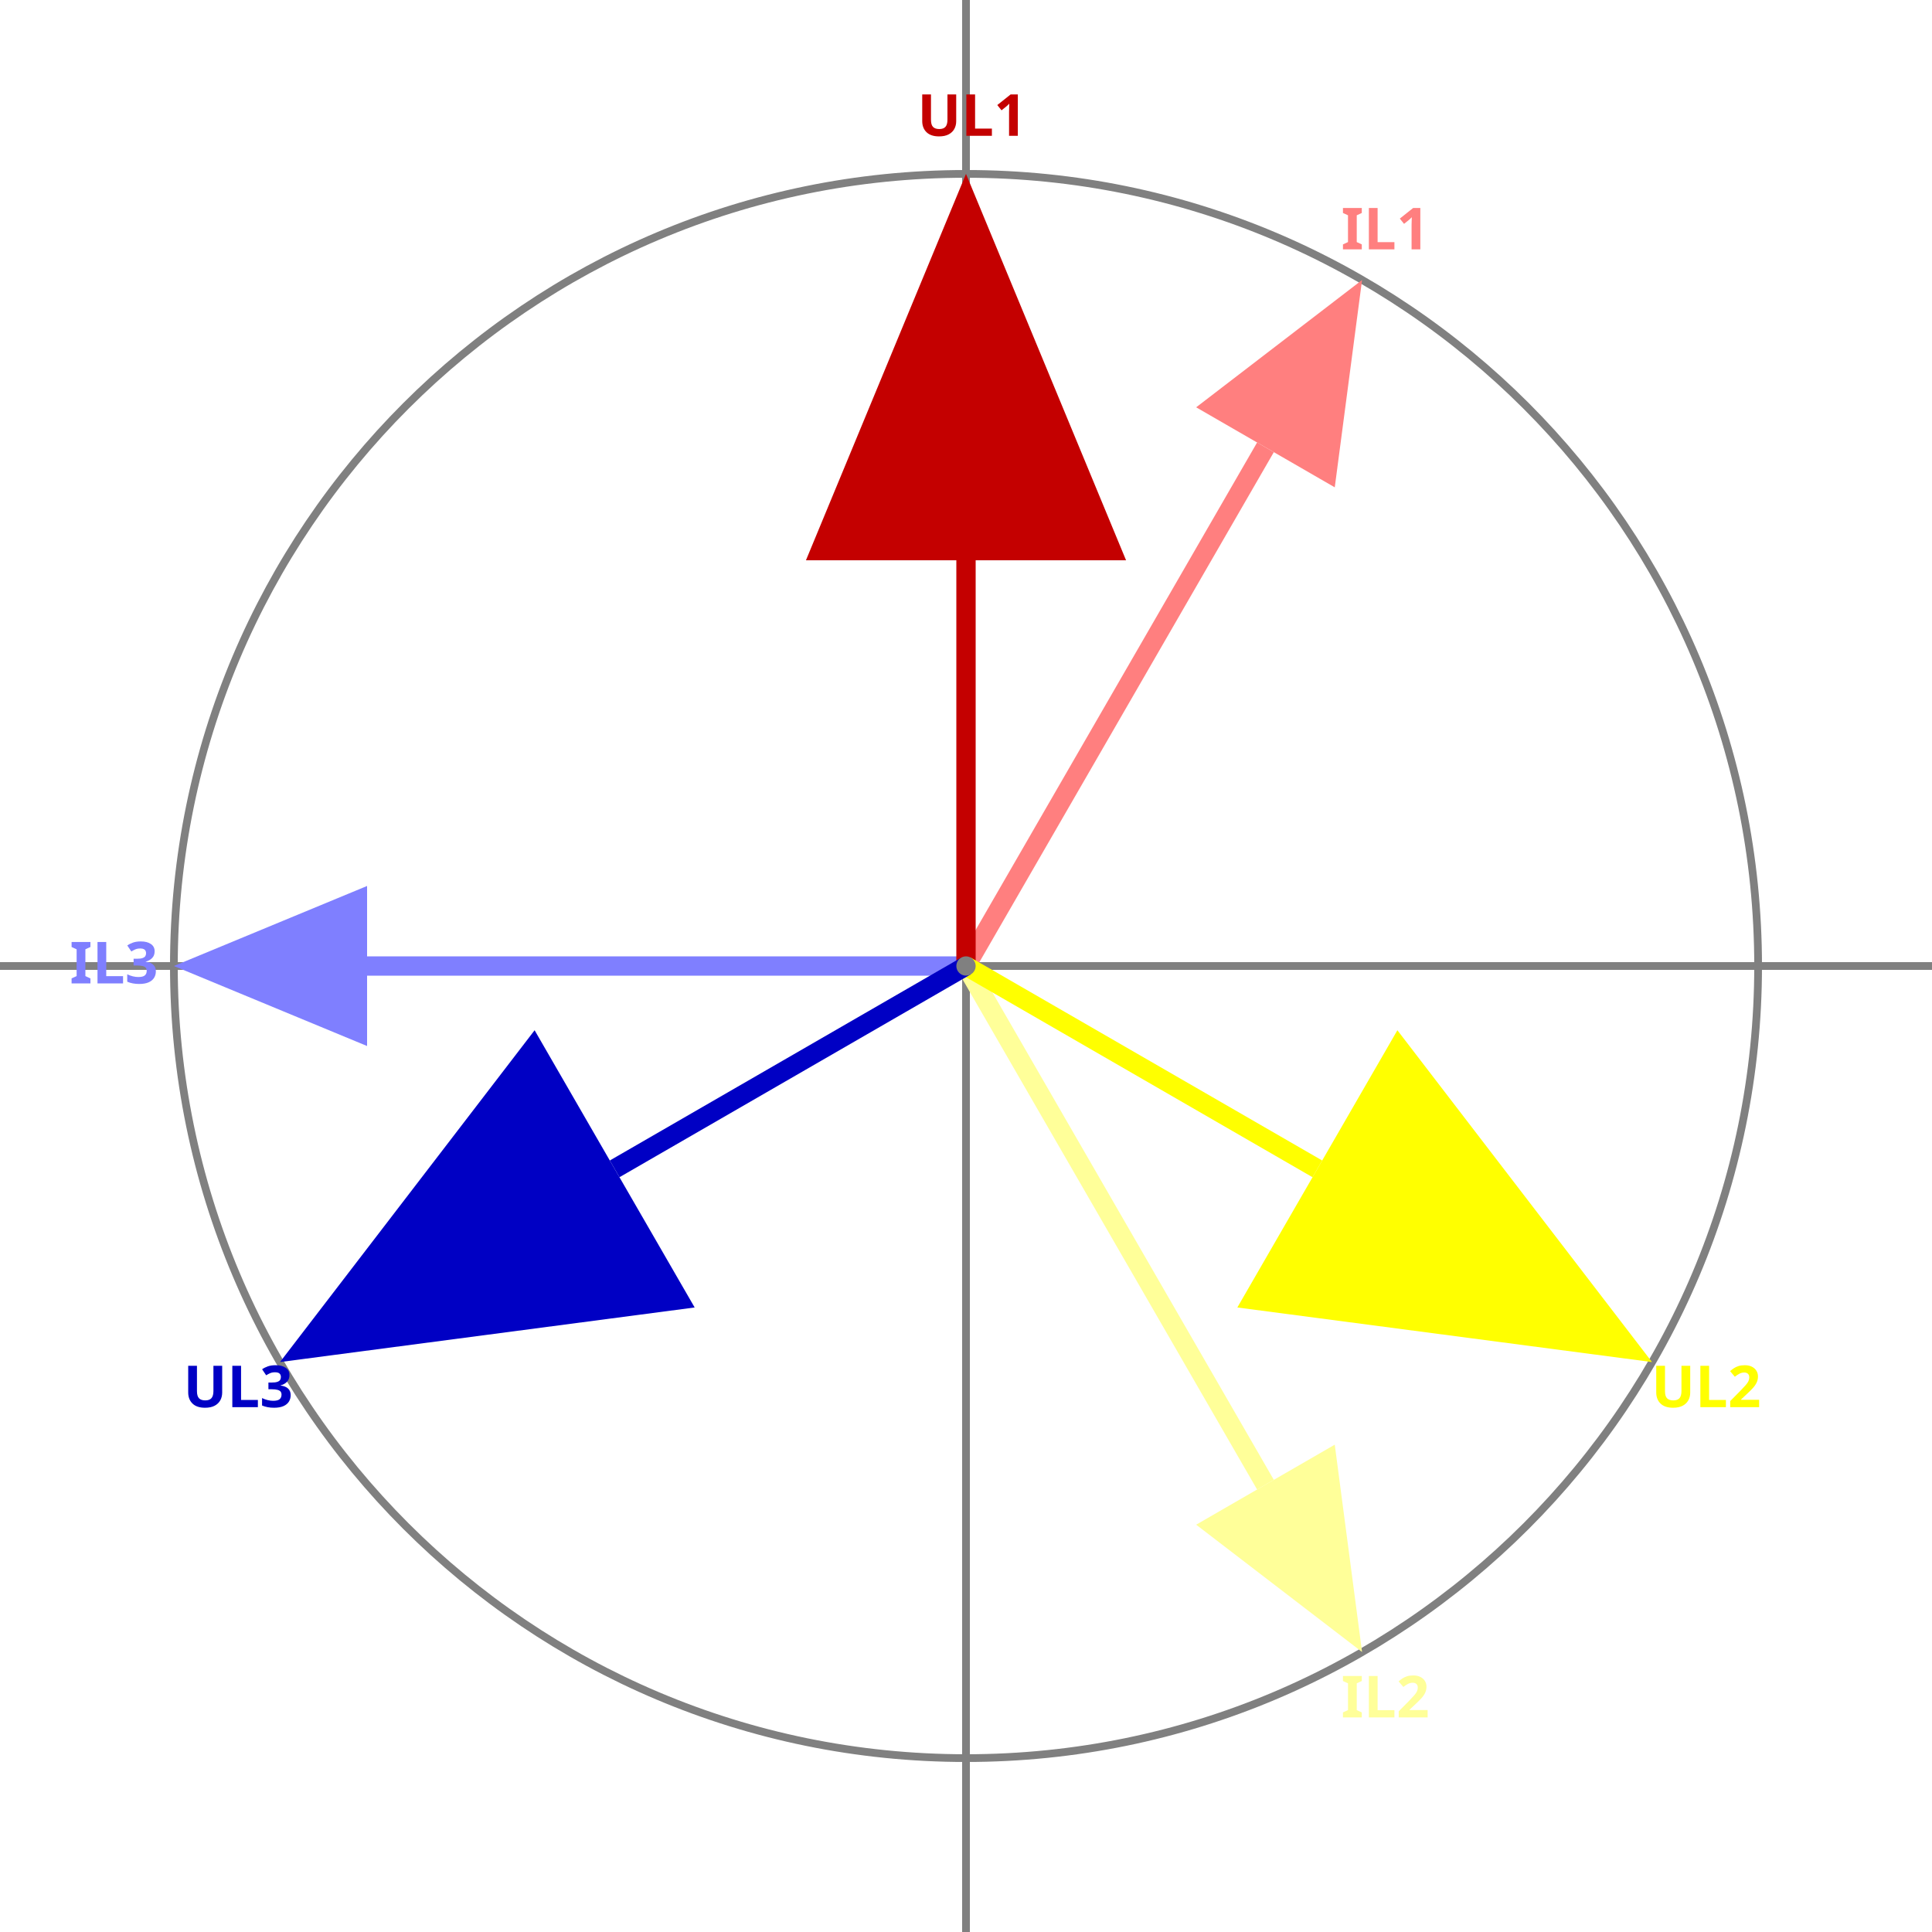
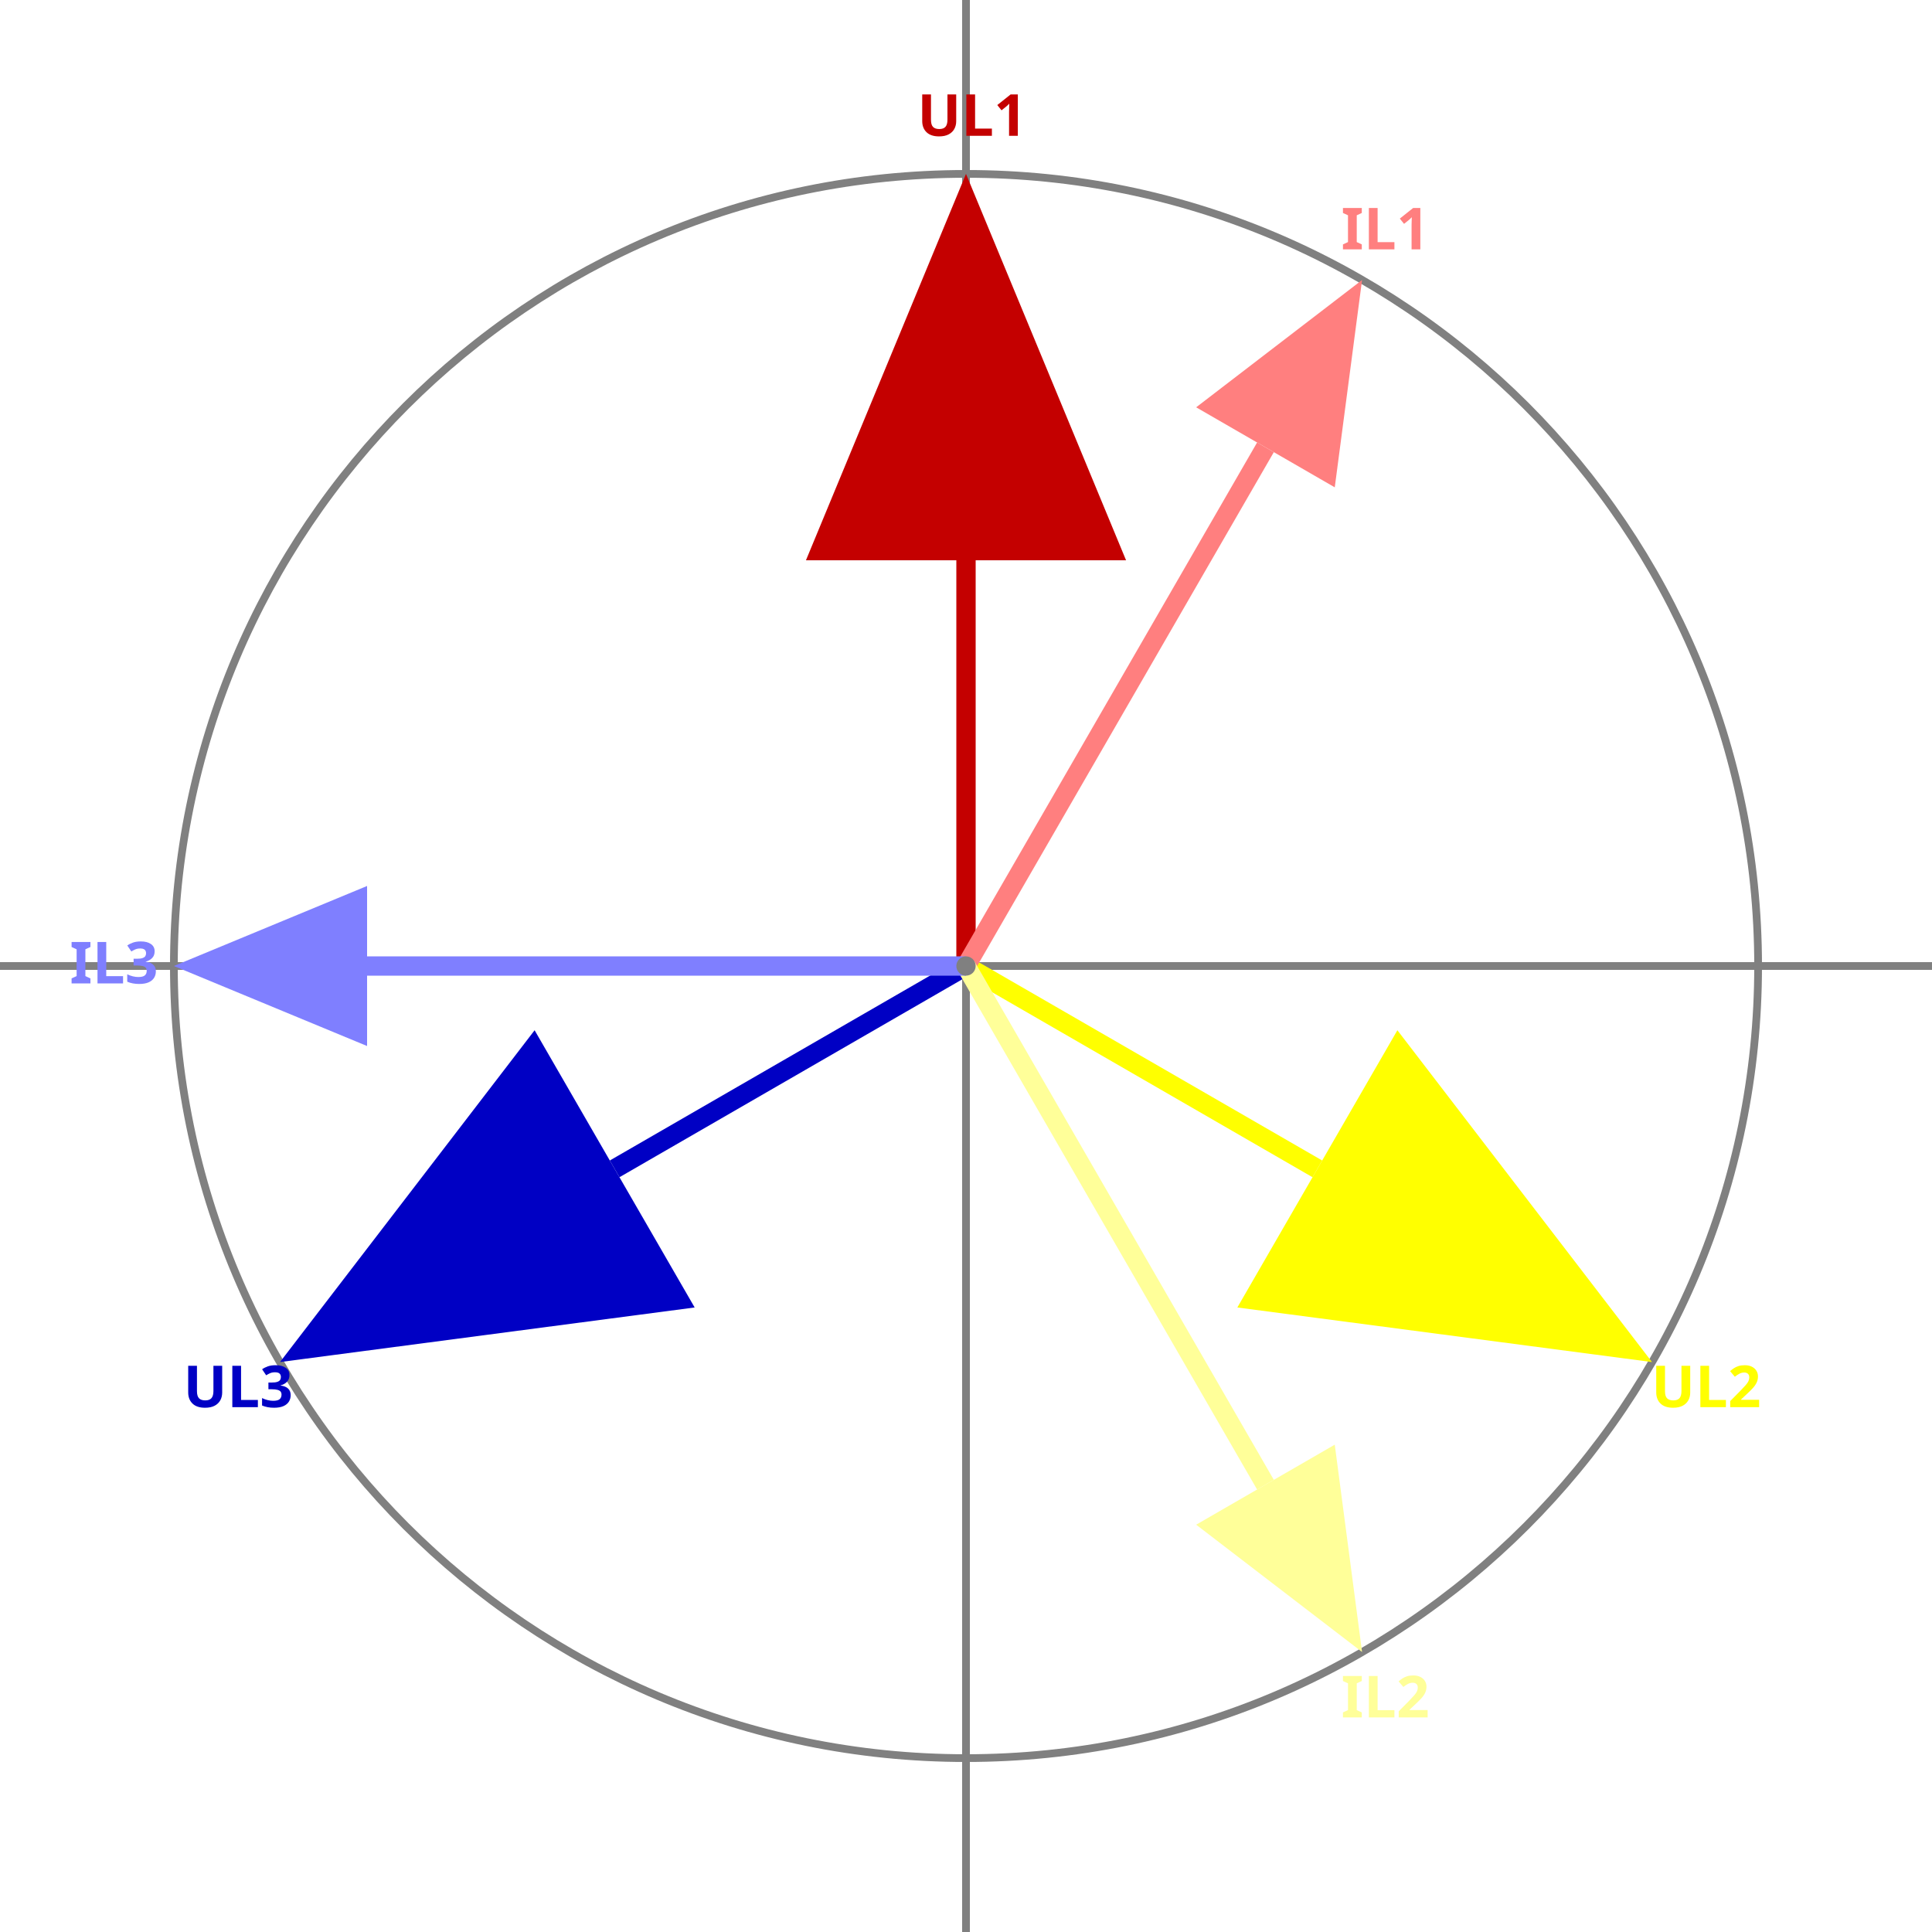
<svg xmlns="http://www.w3.org/2000/svg" width="705.556mm" height="705.556mm" viewBox="0 0 2000 2000" version="1.2" baseProfile="tiny">
  <defs>
</defs>
  <g fill="none" stroke="black" stroke-width="1" fill-rule="evenodd" stroke-linecap="square" stroke-linejoin="bevel">
    <g fill="none" stroke="#808080" stroke-opacity="1" stroke-width="8" stroke-linecap="square" stroke-linejoin="bevel" transform="matrix(1,0,0,1,0,0)" font-family="Sans" font-size="60" font-weight="570" font-style="normal">
      <polyline fill="none" vector-effect="none" points="0,1000 2000,1000 " />
      <polyline fill="none" vector-effect="none" points="1000,0 1000,2000 " />
      <path vector-effect="none" fill-rule="evenodd" d="M1820,1000 C1820,547.127 1452.87,180 1000,180 C547.127,180 180,547.127 180,1000 C180,1452.87 547.127,1820 1000,1820 C1452.87,1820 1820,1452.87 1820,1000 " />
+     </g>
+     <g fill="none" stroke="#c40000" stroke-opacity="1" stroke-width="20" stroke-linecap="square" stroke-linejoin="bevel" transform="matrix(1,0,0,1,0,0)" font-family="Sans" font-size="60" font-weight="570" font-style="normal">
+       <polyline fill="none" vector-effect="none" points="1000,990 1000,590 " />
+     </g>
+     <g fill="none" stroke="none" transform="matrix(1,0,0,1,0,0)" font-family="Sans" font-size="60" font-weight="570" font-style="normal">
+       <path vector-effect="none" fill-rule="evenodd" d="M1000,180 L1165.69,580 L834.315,580 L1000,180" />
+     </g>
+     <g fill="#c40000" fill-opacity="1" stroke="none" transform="matrix(1,0,0,1,0,0)" font-family="Sans" font-size="60" font-weight="570" font-style="normal">
+       <path vector-effect="none" fill-rule="evenodd" d="M1000,180 L1165.69,580 L834.315,580" />
+     </g>
+     <g fill="none" stroke="#ffff00" stroke-opacity="1" stroke-width="20" stroke-linecap="square" stroke-linejoin="bevel" transform="matrix(1,0,0,1,0,0)" font-family="Sans" font-size="60" font-weight="570" font-style="normal">
+       <polyline fill="none" vector-effect="none" points="1008.66,1005 1355.07,1205 " />
+     </g>
+     <g fill="none" stroke="none" transform="matrix(1,0,0,1,0,0)" font-family="Sans" font-size="60" font-weight="570" font-style="normal">
+       <path vector-effect="none" fill-rule="evenodd" d="M1710.14,1410 L1280.89,1353.49 L1446.57,1066.51 L1710.14,1410" />
+     </g>
+     <g fill="#ffff00" fill-opacity="1" stroke="none" transform="matrix(1,0,0,1,0,0)" font-family="Sans" font-size="60" font-weight="570" font-style="normal">
+       <path vector-effect="none" fill-rule="evenodd" d="M1710.14,1410 L1280.89,1353.49 L1446.57,1066.51" />
+     </g>
+     <g fill="none" stroke="#0000c4" stroke-opacity="1" stroke-width="20" stroke-linecap="square" stroke-linejoin="bevel" transform="matrix(1,0,0,1,0,0)" font-family="Sans" font-size="60" font-weight="570" font-style="normal">
+       <polyline fill="none" vector-effect="none" points="991.34,1005 644.93,1205 " />
+     </g>
+     <g fill="none" stroke="none" transform="matrix(1,0,0,1,0,0)" font-family="Sans" font-size="60" font-weight="570" font-style="normal">
+       <path vector-effect="none" fill-rule="evenodd" d="M289.859,1410 L553.427,1066.51 L719.112,1353.49 L289.859,1410" />
+     </g>
+     <g fill="#0000c4" fill-opacity="1" stroke="none" transform="matrix(1,0,0,1,0,0)" font-family="Sans" font-size="60" font-weight="570" font-style="normal">
+       <path vector-effect="none" fill-rule="evenodd" d="M289.859,1410 L553.427,1066.51 L719.112,1353.49" />
    </g>
    <g fill="none" stroke="#ff7f7f" stroke-opacity="1" stroke-width="20" stroke-linecap="square" stroke-linejoin="bevel" transform="matrix(1,0,0,1,0,0)" font-family="Sans" font-size="60" font-weight="570" font-style="normal">
      <polyline fill="none" vector-effect="none" points="1005,991.34 1305,471.724 " />
    </g>
    <g fill="none" stroke="none" transform="matrix(1,0,0,1,0,0)" font-family="Sans" font-size="60" font-weight="570" font-style="normal">
      <path vector-effect="none" fill-rule="evenodd" d="M1410,289.859 L1381.74,504.486 L1238.26,421.643 L1410,289.859" />
    </g>
    <g fill="#ff7f7f" fill-opacity="1" stroke="none" transform="matrix(1,0,0,1,0,0)" font-family="Sans" font-size="60" font-weight="570" font-style="normal">
      <path vector-effect="none" fill-rule="evenodd" d="M1410,289.859 L1381.74,504.486 L1238.26,421.643" />
    </g>
    <g fill="none" stroke="#ffff99" stroke-opacity="1" stroke-width="20" stroke-linecap="square" stroke-linejoin="bevel" transform="matrix(1,0,0,1,0,0)" font-family="Sans" font-size="60" font-weight="570" font-style="normal">
      <polyline fill="none" vector-effect="none" points="1005,1008.66 1305,1528.28 " />
    </g>
    <g fill="none" stroke="none" transform="matrix(1,0,0,1,0,0)" font-family="Sans" font-size="60" font-weight="570" font-style="normal">
      <path vector-effect="none" fill-rule="evenodd" d="M1410,1710.14 L1238.26,1578.36 L1381.74,1495.51 L1410,1710.14" />
    </g>
    <g fill="#ffff99" fill-opacity="1" stroke="none" transform="matrix(1,0,0,1,0,0)" font-family="Sans" font-size="60" font-weight="570" font-style="normal">
      <path vector-effect="none" fill-rule="evenodd" d="M1410,1710.14 L1238.26,1578.36 L1381.74,1495.51" />
    </g>
    <g fill="none" stroke="#7f7fff" stroke-opacity="1" stroke-width="20" stroke-linecap="square" stroke-linejoin="bevel" transform="matrix(1,0,0,1,0,0)" font-family="Sans" font-size="60" font-weight="570" font-style="normal">
      <polyline fill="none" vector-effect="none" points="990,1000 390,1000 " />
    </g>
    <g fill="none" stroke="none" transform="matrix(1,0,0,1,0,0)" font-family="Sans" font-size="60" font-weight="570" font-style="normal">
      <path vector-effect="none" fill-rule="evenodd" d="M180,1000 L380,917.157 L380,1082.84 L180,1000" />
    </g>
    <g fill="#7f7fff" fill-opacity="1" stroke="none" transform="matrix(1,0,0,1,0,0)" font-family="Sans" font-size="60" font-weight="570" font-style="normal">
      <path vector-effect="none" fill-rule="evenodd" d="M180,1000 L380,917.157 L380,1082.84" />
    </g>
-     <g fill="none" stroke="#c40000" stroke-opacity="1" stroke-width="20" stroke-linecap="square" stroke-linejoin="bevel" transform="matrix(1,0,0,1,0,0)" font-family="Sans" font-size="60" font-weight="570" font-style="normal">
-       <polyline fill="none" vector-effect="none" points="1000,990 1000,590 " />
-     </g>
-     <g fill="none" stroke="none" transform="matrix(1,0,0,1,0,0)" font-family="Sans" font-size="60" font-weight="570" font-style="normal">
-       <path vector-effect="none" fill-rule="evenodd" d="M1000,180 L1165.69,580 L834.315,580 L1000,180" />
-     </g>
-     <g fill="#c40000" fill-opacity="1" stroke="none" transform="matrix(1,0,0,1,0,0)" font-family="Sans" font-size="60" font-weight="570" font-style="normal">
-       <path vector-effect="none" fill-rule="evenodd" d="M1000,180 L1165.69,580 L834.315,580" />
-     </g>
-     <g fill="none" stroke="#ffff00" stroke-opacity="1" stroke-width="20" stroke-linecap="square" stroke-linejoin="bevel" transform="matrix(1,0,0,1,0,0)" font-family="Sans" font-size="60" font-weight="570" font-style="normal">
-       <polyline fill="none" vector-effect="none" points="1008.66,1005 1355.07,1205 " />
-     </g>
-     <g fill="none" stroke="none" transform="matrix(1,0,0,1,0,0)" font-family="Sans" font-size="60" font-weight="570" font-style="normal">
-       <path vector-effect="none" fill-rule="evenodd" d="M1710.14,1410 L1280.89,1353.49 L1446.57,1066.51 L1710.14,1410" />
-     </g>
-     <g fill="#ffff00" fill-opacity="1" stroke="none" transform="matrix(1,0,0,1,0,0)" font-family="Sans" font-size="60" font-weight="570" font-style="normal">
-       <path vector-effect="none" fill-rule="evenodd" d="M1710.14,1410 L1280.89,1353.49 L1446.57,1066.51" />
-     </g>
-     <g fill="none" stroke="#0000c4" stroke-opacity="1" stroke-width="20" stroke-linecap="square" stroke-linejoin="bevel" transform="matrix(1,0,0,1,0,0)" font-family="Sans" font-size="60" font-weight="570" font-style="normal">
-       <polyline fill="none" vector-effect="none" points="991.34,1005 644.93,1205 " />
-     </g>
-     <g fill="none" stroke="none" transform="matrix(1,0,0,1,0,0)" font-family="Sans" font-size="60" font-weight="570" font-style="normal">
-       <path vector-effect="none" fill-rule="evenodd" d="M289.859,1410 L553.427,1066.51 L719.112,1353.49 L289.859,1410" />
-     </g>
-     <g fill="#0000c4" fill-opacity="1" stroke="none" transform="matrix(1,0,0,1,0,0)" font-family="Sans" font-size="60" font-weight="570" font-style="normal">
-       <path vector-effect="none" fill-rule="evenodd" d="M289.859,1410 L553.427,1066.51 L719.112,1353.49" />
-     </g>
    <g fill="none" stroke="#c40000" stroke-opacity="1" stroke-width="1" stroke-linecap="square" stroke-linejoin="bevel" transform="matrix(1,0,0,1,0,0)" font-family="Sans" font-size="60" font-weight="570" font-style="normal">
      <text fill="#c40000" fill-opacity="1" stroke="none" xml:space="preserve" x="949.594" y="140.6" font-family="Sans" font-size="60" font-weight="570" font-style="normal">UL1</text>
    </g>
    <g fill="none" stroke="#ffff00" stroke-opacity="1" stroke-width="1" stroke-linecap="square" stroke-linejoin="bevel" transform="matrix(1,0,0,1,0,0)" font-family="Sans" font-size="60" font-weight="570" font-style="normal">
      <text fill="#ffff00" fill-opacity="1" stroke="none" xml:space="preserve" x="1709.44" y="1456.7" font-family="Sans" font-size="60" font-weight="570" font-style="normal">UL2</text>
    </g>
    <g fill="none" stroke="#0000c4" stroke-opacity="1" stroke-width="1" stroke-linecap="square" stroke-linejoin="bevel" transform="matrix(1,0,0,1,0,0)" font-family="Sans" font-size="60" font-weight="570" font-style="normal">
      <text fill="#0000c4" fill-opacity="1" stroke="none" xml:space="preserve" x="189.734" y="1456.7" font-family="Sans" font-size="60" font-weight="570" font-style="normal">UL3</text>
    </g>
    <g fill="none" stroke="#ff7f7f" stroke-opacity="1" stroke-width="1" stroke-linecap="square" stroke-linejoin="bevel" transform="matrix(1,0,0,1,0,0)" font-family="Sans" font-size="60" font-weight="570" font-style="normal">
      <text fill="#ff7f7f" fill-opacity="1" stroke="none" xml:space="preserve" x="1388.3" y="258.149" font-family="Sans" font-size="60" font-weight="570" font-style="normal">IL1</text>
    </g>
    <g fill="none" stroke="#ffff99" stroke-opacity="1" stroke-width="1" stroke-linecap="square" stroke-linejoin="bevel" transform="matrix(1,0,0,1,0,0)" font-family="Sans" font-size="60" font-weight="570" font-style="normal">
      <text fill="#ffff99" fill-opacity="1" stroke="none" xml:space="preserve" x="1388.3" y="1777.85" font-family="Sans" font-size="60" font-weight="570" font-style="normal">IL2</text>
    </g>
    <g fill="none" stroke="#7f7fff" stroke-opacity="1" stroke-width="1" stroke-linecap="square" stroke-linejoin="bevel" transform="matrix(1,0,0,1,0,0)" font-family="Sans" font-size="60" font-weight="570" font-style="normal">
      <text fill="#7f7fff" fill-opacity="1" stroke="none" xml:space="preserve" x="72.188" y="1018" font-family="Sans" font-size="60" font-weight="570" font-style="normal">IL3</text>
    </g>
    <g fill="#808080" fill-opacity="1" stroke="none" transform="matrix(1,0,0,1,0,0)" font-family="Sans" font-size="60" font-weight="570" font-style="normal">
      <circle cx="1000" cy="1000" r="10" />
    </g>
  </g>
</svg>
